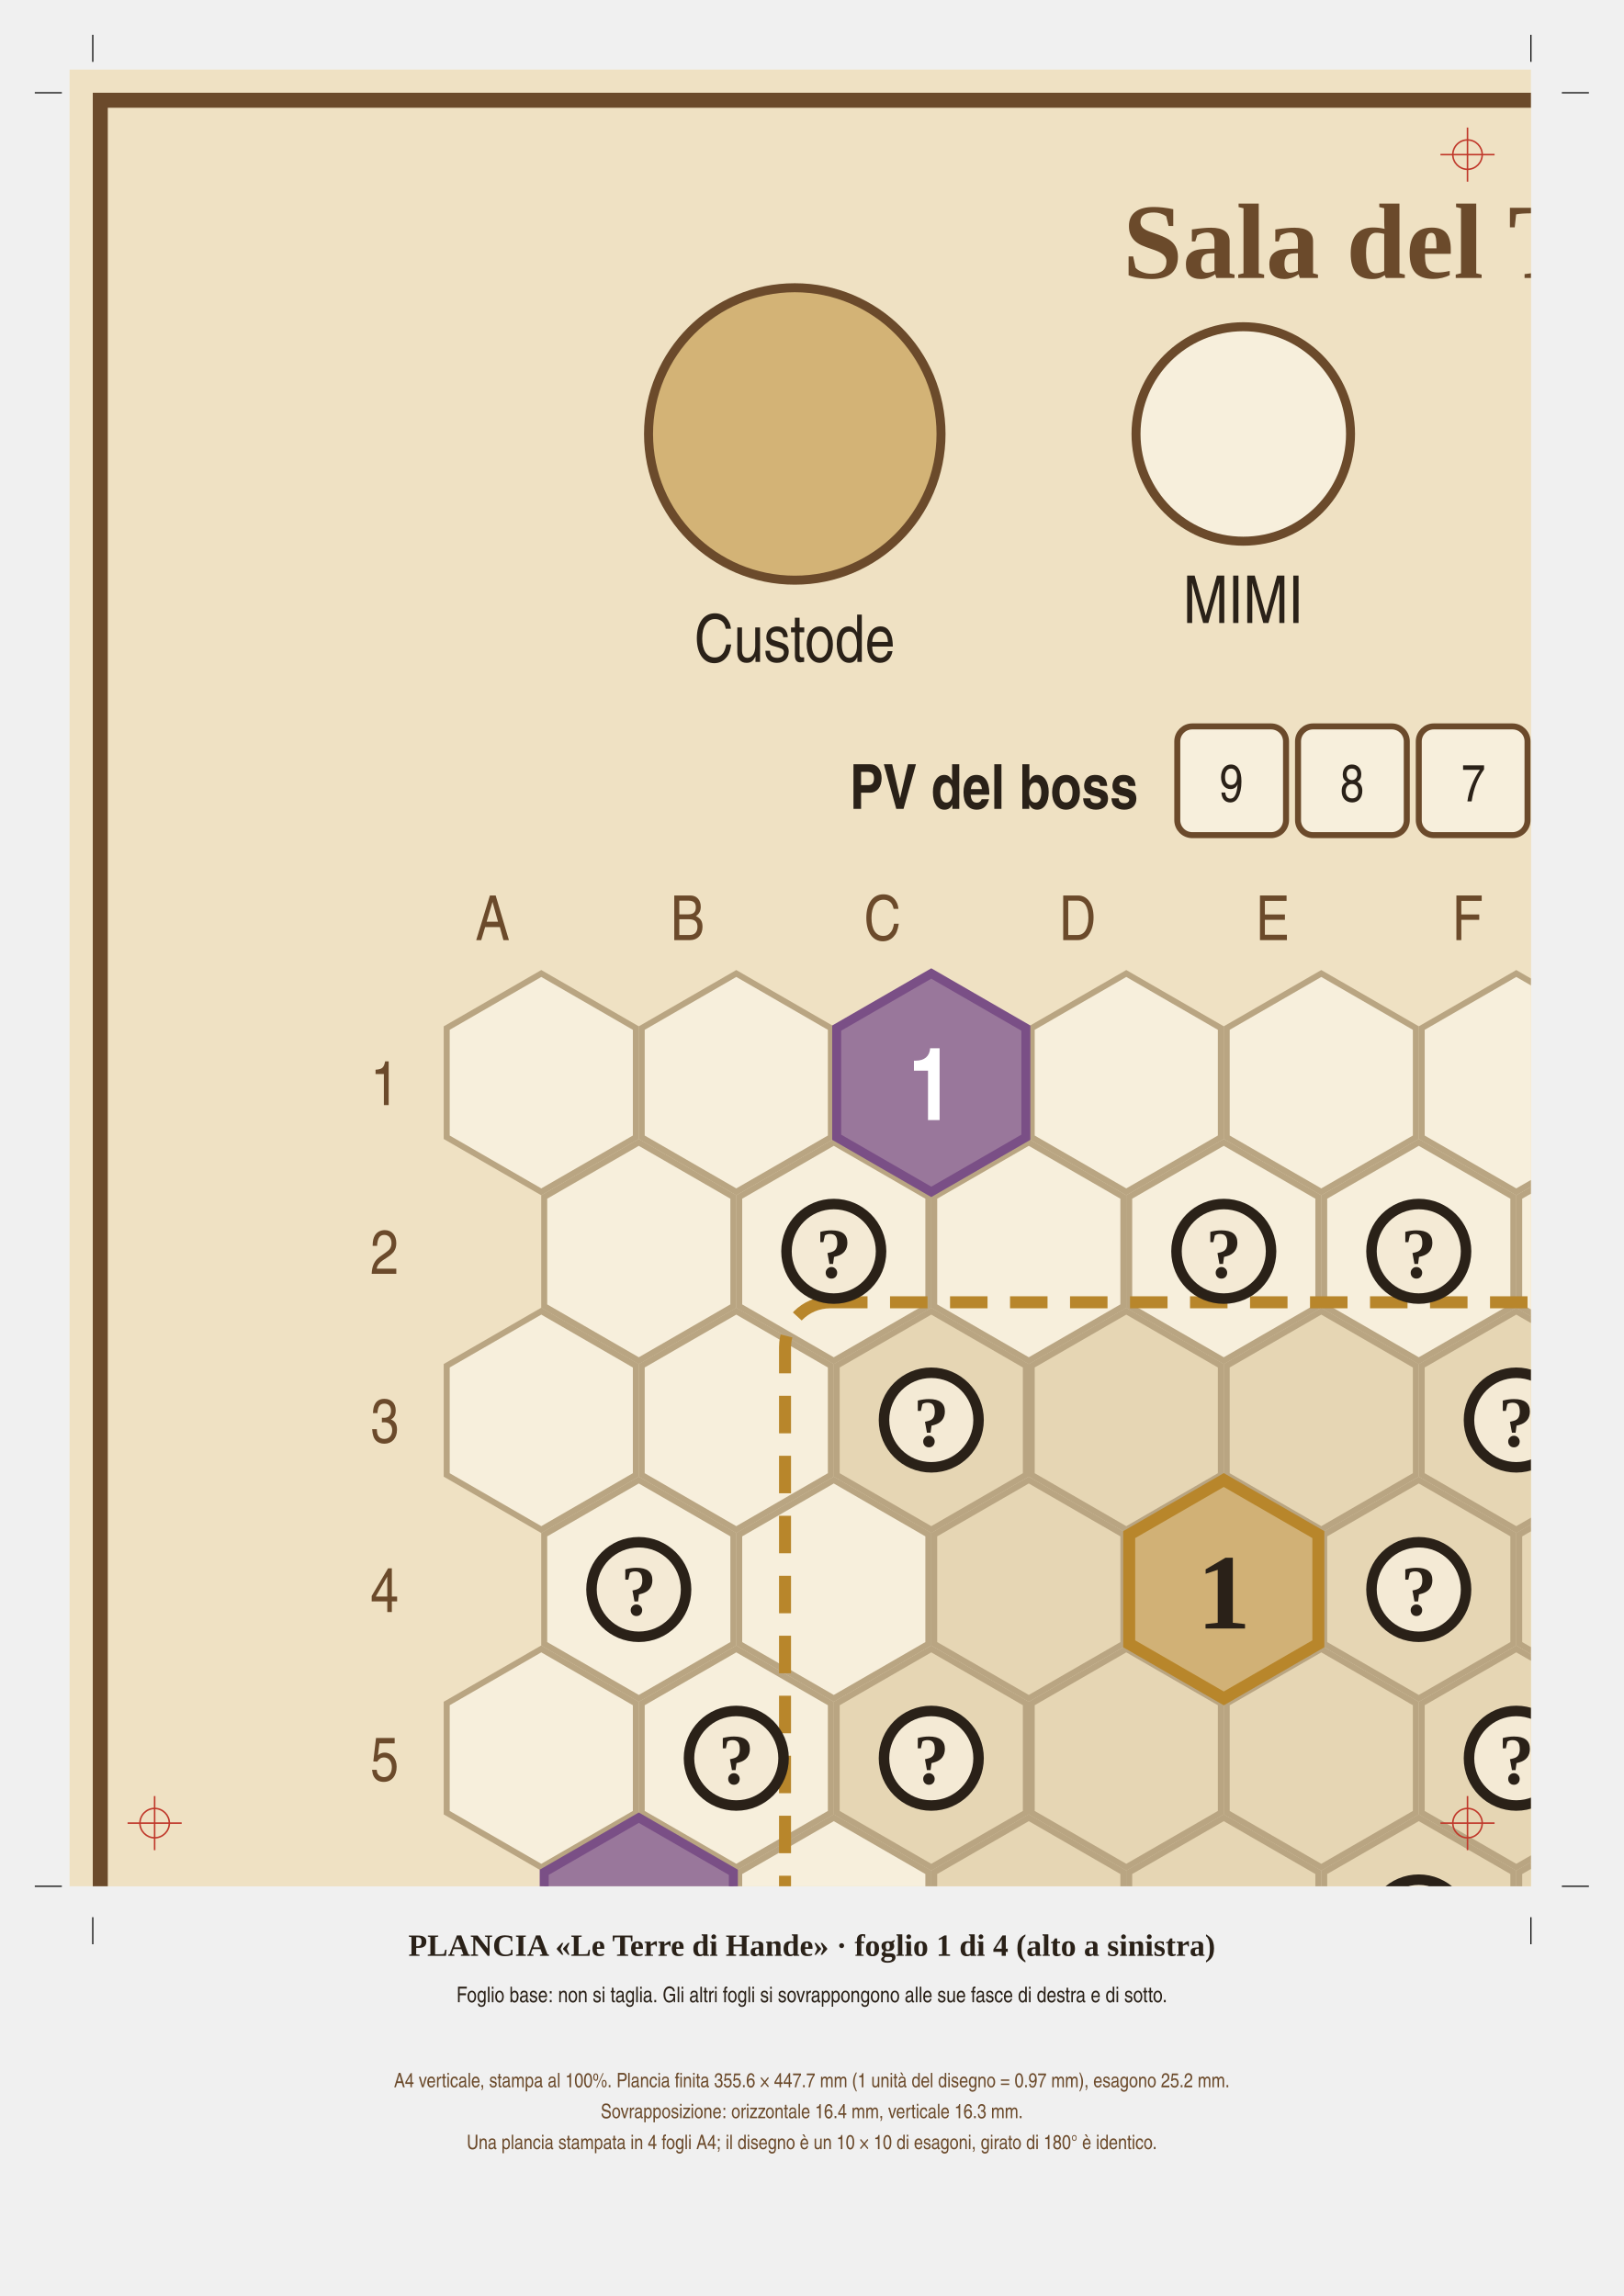
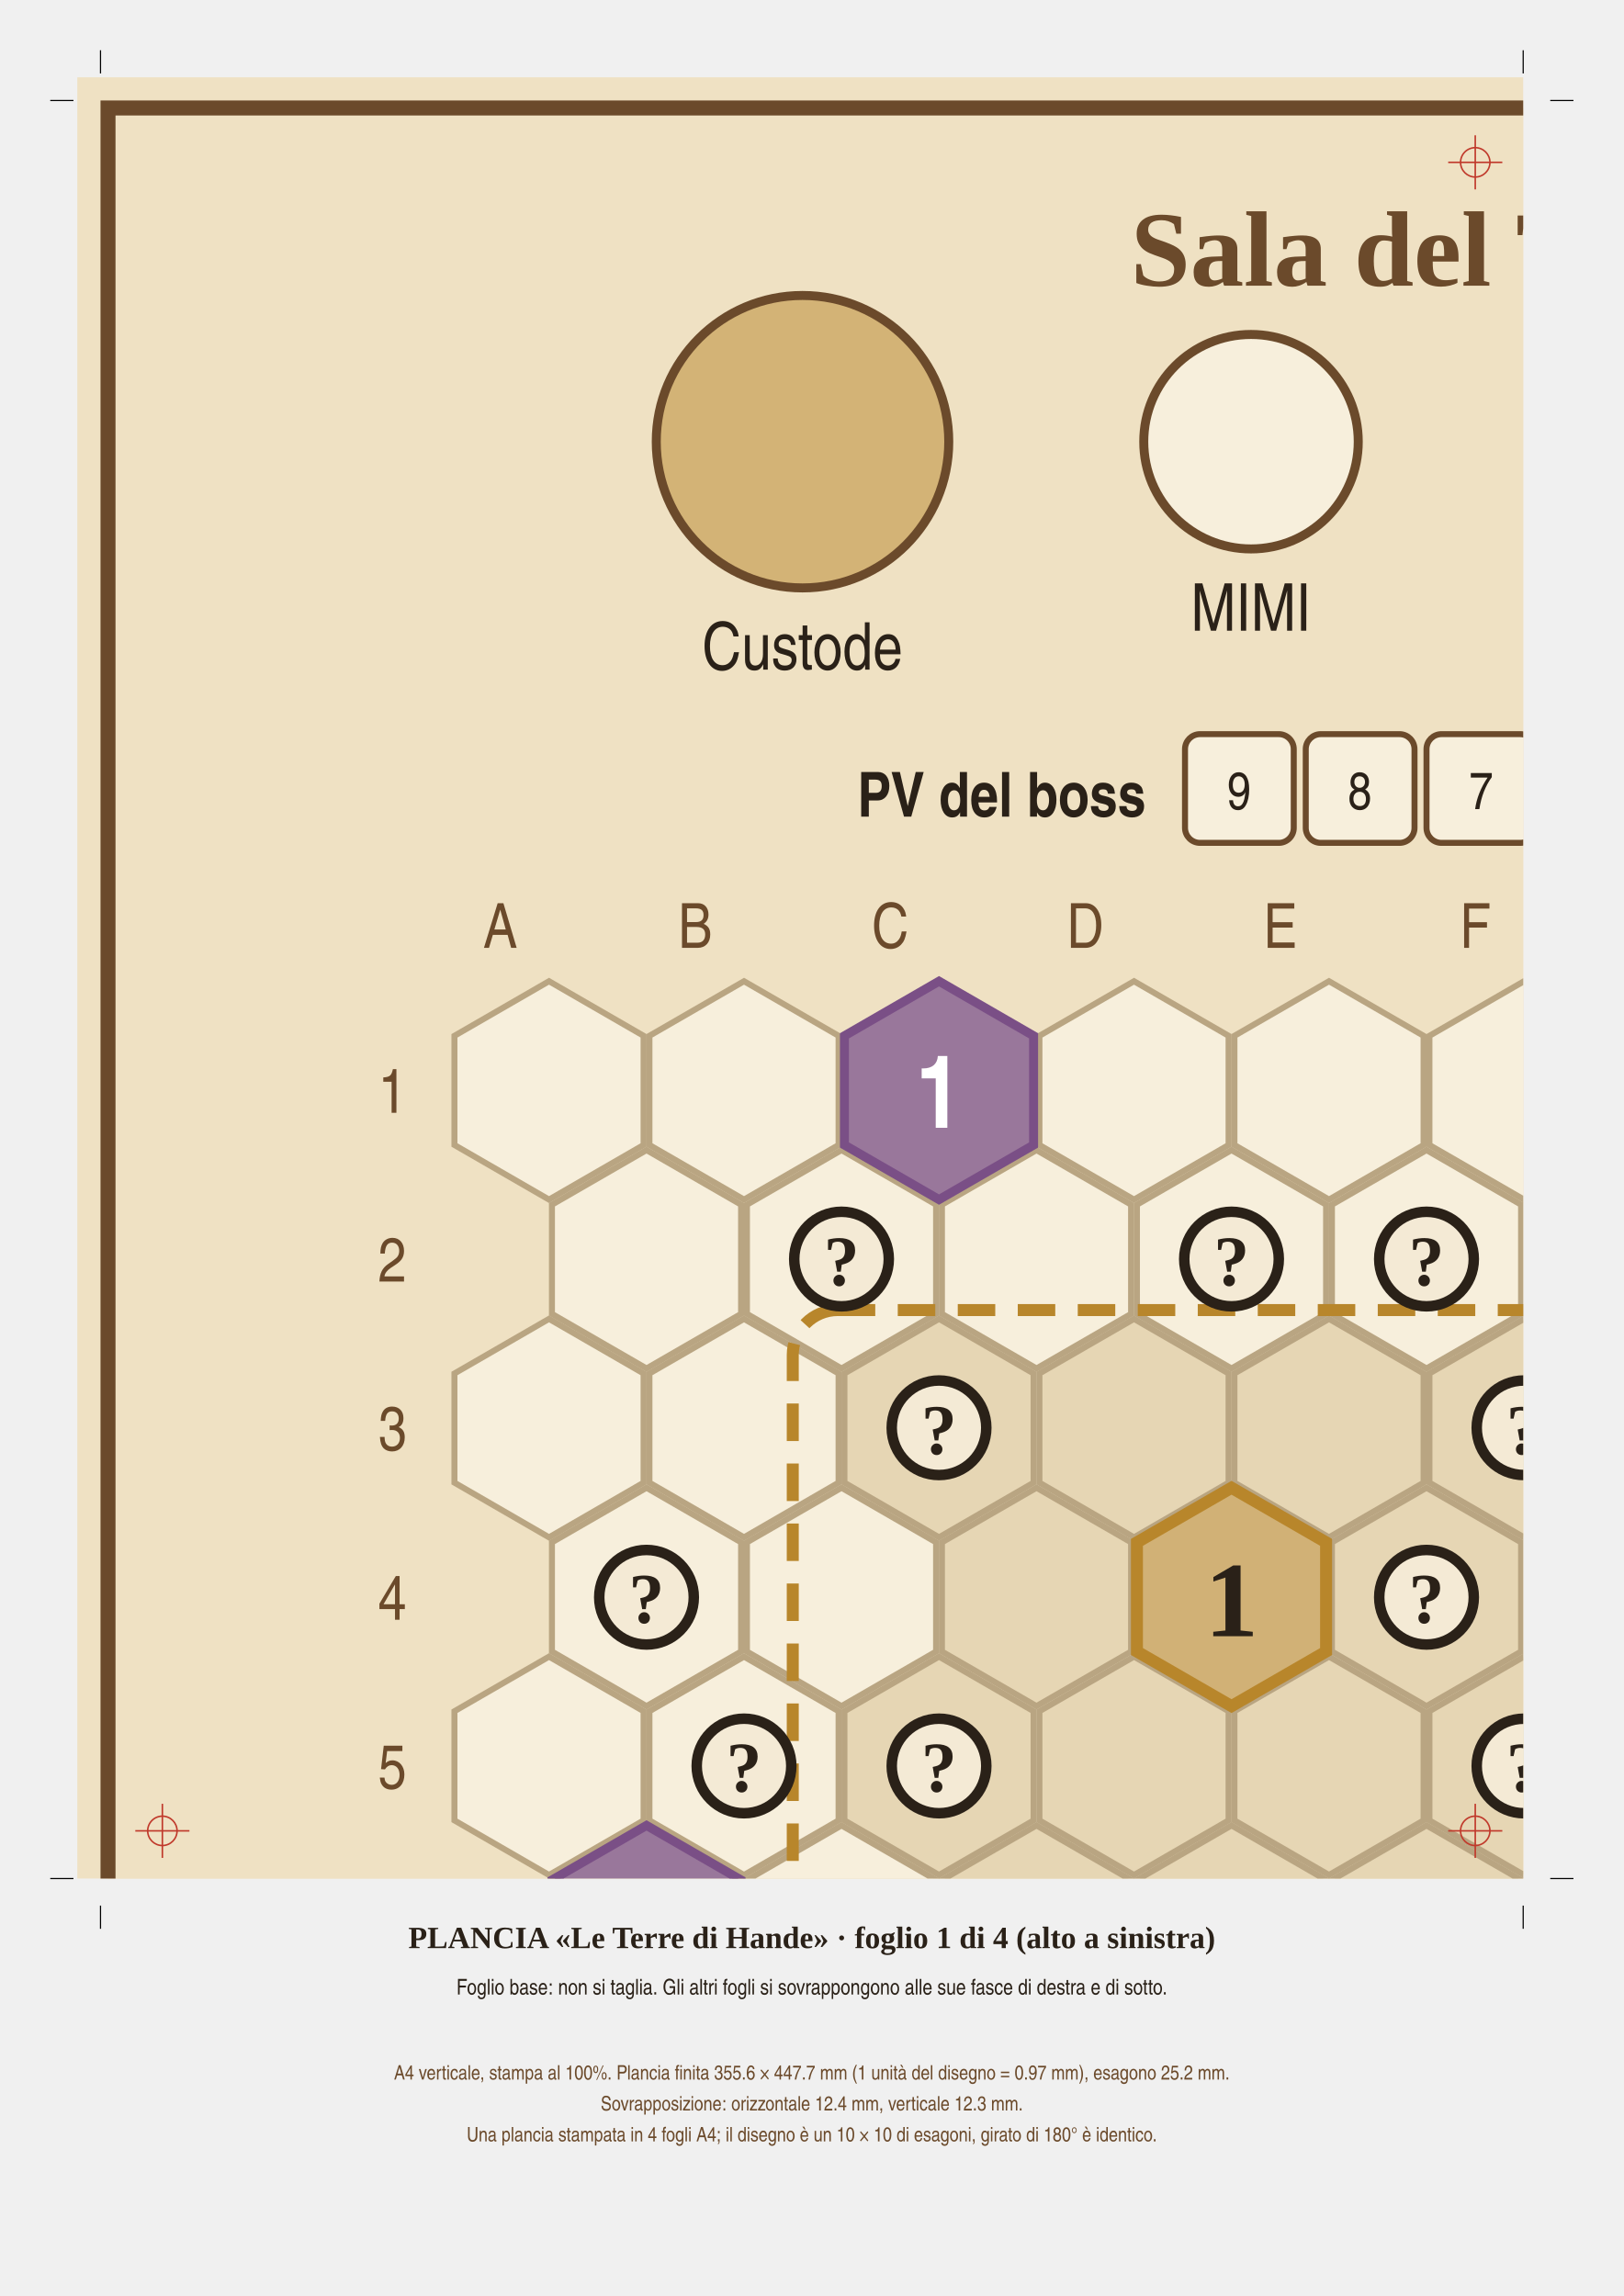
<svg xmlns="http://www.w3.org/2000/svg" width="210mm" height="297mm" viewBox="0 0 210 297" font-family="Liberation Sans Narrow">
  <defs>
    <clipPath id="clip00">
-       <rect x="9.0" y="9.0" width="189.0" height="235.0" />
+       <rect x="10.0" y="10.0" width="187.0" height="233.0" />
    </clipPath>
  </defs>
-   <rect id="abbondanza" x="9.0" y="9.0" width="189.0" height="235.0" fill="#efe1c3" />
+   <rect id="abbondanza" x="10.0" y="10.0" width="187.0" height="233.0" fill="#efe1c3" />
  <g id="plancia-1di4" clip-path="url(#clip00)">
-     <g transform="translate(12.000,12.000) scale(0.97)" font-family="Liberation Sans Narrow">
+     <g transform="translate(13.000,13.000) scale(0.97)" font-family="Liberation Sans Narrow">
      <rect x="1" y="1" width="364.6" height="459.5" rx="0" fill="#efe1c3" stroke="#6b4a2b" stroke-width="2" />
      <polygon points="59.80,117.45 72.41,124.73 72.41,139.29 59.80,146.57 47.19,139.29 47.19,124.73" fill="#f7efdc" stroke="#b9a582" stroke-width="0.8" />
      <polygon points="85.80,117.45 98.41,124.73 98.41,139.29 85.80,146.57 73.19,139.29 73.19,124.73" fill="#f7efdc" stroke="#b9a582" stroke-width="0.8" />
      <polygon points="111.80,117.45 124.41,124.73 124.41,139.29 111.80,146.57 99.19,139.29 99.19,124.73" fill="#f7efdc" stroke="#b9a582" stroke-width="0.8" />
      <polygon points="137.80,117.45 150.41,124.73 150.41,139.29 137.80,146.57 125.19,139.29 125.19,124.73" fill="#f7efdc" stroke="#b9a582" stroke-width="0.8" />
      <polygon points="163.80,117.45 176.41,124.73 176.41,139.29 163.80,146.57 151.19,139.29 151.19,124.73" fill="#f7efdc" stroke="#b9a582" stroke-width="0.8" />
      <polygon points="189.80,117.45 202.41,124.73 202.41,139.29 189.80,146.57 177.19,139.29 177.19,124.73" fill="#f7efdc" stroke="#b9a582" stroke-width="0.8" />
      <polygon points="215.80,117.45 228.41,124.73 228.41,139.29 215.80,146.57 203.19,139.29 203.19,124.73" fill="#f7efdc" stroke="#b9a582" stroke-width="0.8" />
      <polygon points="241.80,117.45 254.41,124.73 254.41,139.29 241.80,146.57 229.19,139.29 229.19,124.73" fill="#f7efdc" stroke="#b9a582" stroke-width="0.8" />
      <polygon points="267.80,117.45 280.41,124.73 280.41,139.29 267.80,146.57 255.19,139.29 255.19,124.73" fill="#f7efdc" stroke="#b9a582" stroke-width="0.8" />
      <polygon points="293.80,117.45 306.41,124.73 306.41,139.29 293.80,146.57 281.19,139.29 281.19,124.73" fill="#f7efdc" stroke="#b9a582" stroke-width="0.8" />
      <polygon points="72.80,139.97 85.41,147.25 85.41,161.81 72.80,169.09 60.19,161.81 60.19,147.25" fill="#f7efdc" stroke="#b9a582" stroke-width="0.8" />
      <polygon points="98.80,139.97 111.41,147.25 111.41,161.81 98.80,169.09 86.19,161.81 86.19,147.25" fill="#f7efdc" stroke="#b9a582" stroke-width="0.8" />
      <polygon points="124.80,139.97 137.41,147.25 137.41,161.81 124.80,169.09 112.19,161.81 112.19,147.25" fill="#f7efdc" stroke="#b9a582" stroke-width="0.8" />
      <polygon points="150.80,139.97 163.41,147.25 163.41,161.81 150.80,169.09 138.19,161.81 138.19,147.25" fill="#f7efdc" stroke="#b9a582" stroke-width="0.8" />
      <polygon points="176.80,139.97 189.41,147.25 189.41,161.81 176.80,169.09 164.19,161.81 164.19,147.25" fill="#f7efdc" stroke="#b9a582" stroke-width="0.8" />
      <polygon points="202.80,139.97 215.41,147.25 215.41,161.81 202.80,169.09 190.19,161.81 190.19,147.25" fill="#f7efdc" stroke="#b9a582" stroke-width="0.8" />
      <polygon points="228.80,139.97 241.41,147.25 241.41,161.81 228.80,169.09 216.19,161.81 216.19,147.25" fill="#f7efdc" stroke="#b9a582" stroke-width="0.8" />
      <polygon points="254.80,139.97 267.41,147.25 267.41,161.81 254.80,169.09 242.19,161.81 242.19,147.25" fill="#f7efdc" stroke="#b9a582" stroke-width="0.8" />
      <polygon points="280.80,139.97 293.41,147.25 293.41,161.81 280.80,169.09 268.19,161.81 268.19,147.25" fill="#f7efdc" stroke="#b9a582" stroke-width="0.8" />
      <polygon points="306.80,139.97 319.41,147.25 319.41,161.81 306.80,169.09 294.19,161.81 294.19,147.25" fill="#f7efdc" stroke="#b9a582" stroke-width="0.8" />
      <polygon points="59.80,162.48 72.41,169.76 72.41,184.32 59.80,191.61 47.19,184.32 47.19,169.76" fill="#f7efdc" stroke="#b9a582" stroke-width="0.8" />
      <polygon points="85.80,162.48 98.41,169.76 98.41,184.32 85.80,191.61 73.19,184.32 73.19,169.76" fill="#f7efdc" stroke="#b9a582" stroke-width="0.8" />
      <polygon points="111.80,162.48 124.41,169.76 124.41,184.32 111.80,191.61 99.19,184.32 99.19,169.76" fill="#e6d6b4" stroke="#b9a582" stroke-width="0.8" />
      <polygon points="137.80,162.48 150.41,169.76 150.41,184.32 137.80,191.61 125.19,184.32 125.19,169.76" fill="#e6d6b4" stroke="#b9a582" stroke-width="0.8" />
      <polygon points="163.80,162.48 176.41,169.76 176.41,184.32 163.80,191.61 151.19,184.32 151.19,169.76" fill="#e6d6b4" stroke="#b9a582" stroke-width="0.8" />
      <polygon points="189.80,162.48 202.41,169.76 202.41,184.32 189.80,191.61 177.19,184.32 177.19,169.76" fill="#e6d6b4" stroke="#b9a582" stroke-width="0.8" />
      <polygon points="215.80,162.48 228.41,169.76 228.41,184.32 215.80,191.61 203.19,184.32 203.19,169.76" fill="#e6d6b4" stroke="#b9a582" stroke-width="0.8" />
      <polygon points="241.80,162.48 254.41,169.76 254.41,184.32 241.80,191.61 229.19,184.32 229.19,169.76" fill="#e6d6b4" stroke="#b9a582" stroke-width="0.8" />
      <polygon points="267.80,162.48 280.41,169.76 280.41,184.32 267.80,191.61 255.19,184.32 255.19,169.76" fill="#f7efdc" stroke="#b9a582" stroke-width="0.8" />
      <polygon points="293.80,162.48 306.41,169.76 306.41,184.32 293.80,191.61 281.19,184.32 281.19,169.76" fill="#f7efdc" stroke="#b9a582" stroke-width="0.8" />
      <polygon points="72.80,185.00 85.41,192.28 85.41,206.84 72.80,214.12 60.19,206.84 60.19,192.28" fill="#f7efdc" stroke="#b9a582" stroke-width="0.8" />
      <polygon points="98.80,185.00 111.41,192.28 111.41,206.84 98.80,214.12 86.19,206.84 86.19,192.28" fill="#f7efdc" stroke="#b9a582" stroke-width="0.8" />
      <polygon points="124.80,185.00 137.41,192.28 137.41,206.84 124.80,214.12 112.19,206.84 112.19,192.28" fill="#e6d6b4" stroke="#b9a582" stroke-width="0.8" />
      <polygon points="150.80,185.00 163.41,192.28 163.41,206.84 150.80,214.12 138.19,206.84 138.19,192.28" fill="#e6d6b4" stroke="#b9a582" stroke-width="0.8" />
      <polygon points="176.80,185.00 189.41,192.28 189.41,206.84 176.80,214.12 164.19,206.84 164.19,192.28" fill="#e6d6b4" stroke="#b9a582" stroke-width="0.8" />
      <polygon points="202.80,185.00 215.41,192.28 215.41,206.84 202.80,214.12 190.19,206.84 190.19,192.28" fill="#e6d6b4" stroke="#b9a582" stroke-width="0.8" />
      <polygon points="228.80,185.00 241.41,192.28 241.41,206.84 228.80,214.12 216.19,206.84 216.19,192.28" fill="#e6d6b4" stroke="#b9a582" stroke-width="0.8" />
      <polygon points="254.80,185.00 267.41,192.28 267.41,206.84 254.80,214.12 242.19,206.84 242.19,192.28" fill="#e6d6b4" stroke="#b9a582" stroke-width="0.8" />
      <polygon points="280.80,185.00 293.41,192.28 293.41,206.84 280.80,214.12 268.19,206.84 268.19,192.28" fill="#f7efdc" stroke="#b9a582" stroke-width="0.8" />
      <polygon points="306.80,185.00 319.41,192.28 319.41,206.84 306.80,214.12 294.19,206.84 294.19,192.28" fill="#f7efdc" stroke="#b9a582" stroke-width="0.8" />
      <polygon points="59.80,207.52 72.41,214.80 72.41,229.36 59.80,236.64 47.19,229.36 47.19,214.80" fill="#f7efdc" stroke="#b9a582" stroke-width="0.8" />
      <polygon points="85.80,207.52 98.41,214.80 98.41,229.36 85.80,236.64 73.19,229.36 73.19,214.80" fill="#f7efdc" stroke="#b9a582" stroke-width="0.8" />
      <polygon points="111.80,207.52 124.41,214.80 124.41,229.36 111.80,236.64 99.19,229.36 99.19,214.80" fill="#e6d6b4" stroke="#b9a582" stroke-width="0.8" />
      <polygon points="137.80,207.52 150.41,214.80 150.41,229.36 137.80,236.64 125.19,229.36 125.19,214.80" fill="#e6d6b4" stroke="#b9a582" stroke-width="0.8" />
      <polygon points="163.80,207.52 176.41,214.80 176.41,229.36 163.80,236.64 151.19,229.36 151.19,214.80" fill="#e6d6b4" stroke="#b9a582" stroke-width="0.8" />
      <polygon points="189.80,207.52 202.41,214.80 202.41,229.36 189.80,236.64 177.19,229.36 177.19,214.80" fill="#e6d6b4" stroke="#b9a582" stroke-width="0.8" />
      <polygon points="215.80,207.52 228.41,214.80 228.41,229.36 215.80,236.64 203.19,229.36 203.19,214.80" fill="#e6d6b4" stroke="#b9a582" stroke-width="0.8" />
      <polygon points="241.80,207.52 254.41,214.80 254.41,229.36 241.80,236.64 229.19,229.36 229.19,214.80" fill="#e6d6b4" stroke="#b9a582" stroke-width="0.8" />
      <polygon points="267.80,207.52 280.41,214.80 280.41,229.36 267.80,236.64 255.19,229.36 255.19,214.80" fill="#f7efdc" stroke="#b9a582" stroke-width="0.8" />
      <polygon points="293.80,207.52 306.41,214.80 306.41,229.36 293.80,236.64 281.19,229.36 281.19,214.80" fill="#f7efdc" stroke="#b9a582" stroke-width="0.8" />
      <polygon points="72.80,230.03 85.41,237.31 85.41,251.87 72.80,259.16 60.19,251.87 60.19,237.31" fill="#f7efdc" stroke="#b9a582" stroke-width="0.8" />
      <polygon points="98.80,230.03 111.41,237.31 111.41,251.87 98.80,259.16 86.19,251.87 86.19,237.31" fill="#f7efdc" stroke="#b9a582" stroke-width="0.8" />
      <polygon points="124.80,230.03 137.41,237.31 137.41,251.87 124.80,259.16 112.19,251.87 112.19,237.31" fill="#e6d6b4" stroke="#b9a582" stroke-width="0.8" />
      <polygon points="150.80,230.03 163.41,237.31 163.41,251.87 150.80,259.16 138.19,251.87 138.19,237.31" fill="#e6d6b4" stroke="#b9a582" stroke-width="0.8" />
      <polygon points="176.80,230.03 189.41,237.31 189.41,251.87 176.80,259.16 164.19,251.87 164.19,237.31" fill="#e6d6b4" stroke="#b9a582" stroke-width="0.8" />
      <polygon points="202.80,230.03 215.41,237.31 215.41,251.87 202.80,259.16 190.19,251.87 190.19,237.31" fill="#e6d6b4" stroke="#b9a582" stroke-width="0.8" />
      <polygon points="228.80,230.03 241.41,237.31 241.41,251.87 228.80,259.16 216.19,251.87 216.19,237.31" fill="#e6d6b4" stroke="#b9a582" stroke-width="0.8" />
      <polygon points="254.80,230.03 267.41,237.31 267.41,251.87 254.80,259.16 242.19,251.87 242.19,237.31" fill="#e6d6b4" stroke="#b9a582" stroke-width="0.8" />
      <polygon points="280.80,230.03 293.41,237.31 293.41,251.87 280.80,259.16 268.19,251.87 268.19,237.31" fill="#f7efdc" stroke="#b9a582" stroke-width="0.8" />
      <polygon points="306.80,230.03 319.41,237.31 319.41,251.87 306.80,259.16 294.19,251.87 294.19,237.31" fill="#f7efdc" stroke="#b9a582" stroke-width="0.8" />
      <polygon points="59.80,252.55 72.41,259.83 72.41,274.39 59.80,281.67 47.19,274.39 47.19,259.83" fill="#f7efdc" stroke="#b9a582" stroke-width="0.8" />
      <polygon points="85.80,252.55 98.41,259.83 98.41,274.39 85.80,281.67 73.19,274.39 73.19,259.83" fill="#f7efdc" stroke="#b9a582" stroke-width="0.8" />
      <polygon points="111.80,252.55 124.41,259.83 124.41,274.39 111.80,281.67 99.19,274.39 99.19,259.83" fill="#e6d6b4" stroke="#b9a582" stroke-width="0.8" />
      <polygon points="137.80,252.55 150.41,259.83 150.41,274.39 137.80,281.67 125.19,274.39 125.19,259.83" fill="#e6d6b4" stroke="#b9a582" stroke-width="0.8" />
      <polygon points="163.80,252.55 176.41,259.83 176.41,274.39 163.80,281.67 151.19,274.39 151.19,259.83" fill="#e6d6b4" stroke="#b9a582" stroke-width="0.8" />
      <polygon points="189.80,252.55 202.41,259.83 202.41,274.39 189.80,281.67 177.19,274.39 177.19,259.83" fill="#e6d6b4" stroke="#b9a582" stroke-width="0.8" />
      <polygon points="215.80,252.55 228.41,259.83 228.41,274.39 215.80,281.67 203.19,274.39 203.19,259.83" fill="#e6d6b4" stroke="#b9a582" stroke-width="0.8" />
      <polygon points="241.80,252.55 254.41,259.83 254.41,274.39 241.80,281.67 229.19,274.39 229.19,259.83" fill="#e6d6b4" stroke="#b9a582" stroke-width="0.8" />
      <polygon points="267.80,252.55 280.41,259.83 280.41,274.39 267.80,281.67 255.19,274.39 255.19,259.83" fill="#f7efdc" stroke="#b9a582" stroke-width="0.8" />
      <polygon points="293.80,252.55 306.41,259.83 306.41,274.39 293.80,281.67 281.19,274.39 281.19,259.83" fill="#f7efdc" stroke="#b9a582" stroke-width="0.8" />
      <polygon points="72.80,275.07 85.41,282.35 85.41,296.91 72.80,304.19 60.19,296.91 60.19,282.35" fill="#f7efdc" stroke="#b9a582" stroke-width="0.8" />
      <polygon points="98.80,275.07 111.41,282.35 111.41,296.91 98.80,304.19 86.19,296.91 86.19,282.35" fill="#f7efdc" stroke="#b9a582" stroke-width="0.8" />
      <polygon points="124.80,275.07 137.41,282.35 137.41,296.91 124.80,304.19 112.19,296.91 112.19,282.35" fill="#e6d6b4" stroke="#b9a582" stroke-width="0.8" />
      <polygon points="150.80,275.07 163.41,282.35 163.41,296.91 150.80,304.19 138.19,296.91 138.19,282.35" fill="#e6d6b4" stroke="#b9a582" stroke-width="0.8" />
      <polygon points="176.80,275.07 189.41,282.35 189.41,296.91 176.80,304.19 164.19,296.91 164.19,282.35" fill="#e6d6b4" stroke="#b9a582" stroke-width="0.8" />
      <polygon points="202.80,275.07 215.41,282.35 215.41,296.91 202.80,304.19 190.19,296.91 190.19,282.35" fill="#e6d6b4" stroke="#b9a582" stroke-width="0.8" />
      <polygon points="228.80,275.07 241.41,282.35 241.41,296.91 228.80,304.19 216.19,296.91 216.19,282.35" fill="#e6d6b4" stroke="#b9a582" stroke-width="0.8" />
      <polygon points="254.80,275.07 267.41,282.35 267.41,296.91 254.80,304.19 242.19,296.91 242.19,282.35" fill="#e6d6b4" stroke="#b9a582" stroke-width="0.8" />
      <polygon points="280.80,275.07 293.41,282.35 293.41,296.91 280.80,304.19 268.19,296.91 268.19,282.35" fill="#f7efdc" stroke="#b9a582" stroke-width="0.8" />
      <polygon points="306.80,275.07 319.41,282.35 319.41,296.91 306.80,304.19 294.19,296.91 294.19,282.35" fill="#f7efdc" stroke="#b9a582" stroke-width="0.8" />
      <polygon points="59.80,297.58 72.41,304.86 72.41,319.42 59.80,326.71 47.19,319.42 47.19,304.86" fill="#f7efdc" stroke="#b9a582" stroke-width="0.8" />
      <polygon points="85.80,297.58 98.41,304.86 98.41,319.42 85.80,326.71 73.19,319.42 73.19,304.86" fill="#f7efdc" stroke="#b9a582" stroke-width="0.8" />
      <polygon points="111.80,297.58 124.41,304.86 124.41,319.42 111.80,326.71 99.19,319.42 99.19,304.86" fill="#f7efdc" stroke="#b9a582" stroke-width="0.8" />
      <polygon points="137.80,297.58 150.41,304.86 150.41,319.42 137.80,326.71 125.19,319.42 125.19,304.86" fill="#f7efdc" stroke="#b9a582" stroke-width="0.8" />
      <polygon points="163.80,297.58 176.41,304.86 176.41,319.42 163.80,326.71 151.19,319.42 151.19,304.86" fill="#f7efdc" stroke="#b9a582" stroke-width="0.8" />
      <polygon points="189.80,297.58 202.41,304.86 202.41,319.42 189.80,326.71 177.19,319.42 177.19,304.86" fill="#f7efdc" stroke="#b9a582" stroke-width="0.8" />
      <polygon points="215.80,297.58 228.41,304.86 228.41,319.42 215.80,326.71 203.19,319.42 203.19,304.86" fill="#f7efdc" stroke="#b9a582" stroke-width="0.8" />
      <polygon points="241.80,297.58 254.41,304.86 254.41,319.42 241.80,326.71 229.19,319.42 229.19,304.86" fill="#f7efdc" stroke="#b9a582" stroke-width="0.8" />
      <polygon points="267.80,297.58 280.41,304.86 280.41,319.42 267.80,326.71 255.19,319.42 255.19,304.86" fill="#f7efdc" stroke="#b9a582" stroke-width="0.8" />
      <polygon points="293.80,297.58 306.41,304.86 306.41,319.42 293.80,326.71 281.19,319.42 281.19,304.86" fill="#f7efdc" stroke="#b9a582" stroke-width="0.8" />
      <polygon points="72.80,320.10 85.41,327.38 85.41,341.94 72.80,349.22 60.19,341.94 60.19,327.38" fill="#f7efdc" stroke="#b9a582" stroke-width="0.8" />
      <polygon points="98.80,320.10 111.41,327.38 111.41,341.94 98.80,349.22 86.19,341.94 86.19,327.38" fill="#f7efdc" stroke="#b9a582" stroke-width="0.8" />
      <polygon points="124.80,320.10 137.41,327.38 137.41,341.94 124.80,349.22 112.19,341.94 112.19,327.38" fill="#f7efdc" stroke="#b9a582" stroke-width="0.8" />
      <polygon points="150.80,320.10 163.41,327.38 163.41,341.94 150.80,349.22 138.19,341.94 138.19,327.38" fill="#f7efdc" stroke="#b9a582" stroke-width="0.8" />
      <polygon points="176.80,320.10 189.41,327.38 189.41,341.94 176.80,349.22 164.19,341.94 164.19,327.38" fill="#f7efdc" stroke="#b9a582" stroke-width="0.8" />
      <polygon points="202.80,320.10 215.41,327.38 215.41,341.94 202.80,349.22 190.19,341.94 190.19,327.38" fill="#f7efdc" stroke="#b9a582" stroke-width="0.8" />
      <polygon points="228.80,320.10 241.41,327.38 241.41,341.94 228.80,349.22 216.19,341.94 216.19,327.38" fill="#f7efdc" stroke="#b9a582" stroke-width="0.8" />
      <polygon points="254.80,320.10 267.41,327.38 267.41,341.94 254.80,349.22 242.19,341.94 242.19,327.38" fill="#f7efdc" stroke="#b9a582" stroke-width="0.8" />
      <polygon points="280.80,320.10 293.41,327.38 293.41,341.94 280.80,349.22 268.19,341.94 268.19,327.38" fill="#f7efdc" stroke="#b9a582" stroke-width="0.8" />
      <polygon points="306.80,320.10 319.41,327.38 319.41,341.94 306.80,349.22 294.19,341.94 294.19,327.38" fill="#f7efdc" stroke="#b9a582" stroke-width="0.8" />
      <rect x="92.3" y="161.3" width="175.5" height="144.1" rx="6" fill="none" stroke="#b8862b" stroke-width="1.6" stroke-dasharray="5 3" />
      <polygon points="111.80,117.45 124.41,124.73 124.41,139.29 111.80,146.57 99.19,139.29 99.19,124.73" fill="#7a4f86" fill-opacity="0.75" stroke="#7a4f86" stroke-width="1.2" />
      <text x="111.8" y="137.0" text-anchor="middle" font-family="Liberation Sans Narrow" font-weight="bold" font-size="13.5" fill="#fff">1</text>
      <polygon points="241.80,117.45 254.41,124.73 254.41,139.29 241.80,146.57 229.19,139.29 229.19,124.73" fill="#7a4f86" fill-opacity="0.75" stroke="#7a4f86" stroke-width="1.2" />
      <text x="241.8" y="137.0" text-anchor="middle" font-family="Liberation Sans Narrow" font-weight="bold" font-size="13.5" fill="#fff">2</text>
      <polygon points="293.80,207.52 306.41,214.80 306.41,229.36 293.80,236.64 281.19,229.36 281.19,214.80" fill="#7a4f86" fill-opacity="0.75" stroke="#7a4f86" stroke-width="1.2" />
      <text x="293.8" y="227.0" text-anchor="middle" font-family="Liberation Sans Narrow" font-weight="bold" font-size="13.5" fill="#fff">3</text>
      <polygon points="254.80,320.10 267.41,327.38 267.41,341.94 254.80,349.22 242.19,341.94 242.19,327.38" fill="#7a4f86" fill-opacity="0.75" stroke="#7a4f86" stroke-width="1.2" />
      <text x="254.8" y="339.6" text-anchor="middle" font-family="Liberation Sans Narrow" font-weight="bold" font-size="13.5" fill="#fff">4</text>
      <polygon points="124.80,320.10 137.41,327.38 137.41,341.94 124.80,349.22 112.19,341.94 112.19,327.38" fill="#7a4f86" fill-opacity="0.75" stroke="#7a4f86" stroke-width="1.2" />
      <text x="124.8" y="339.6" text-anchor="middle" font-family="Liberation Sans Narrow" font-weight="bold" font-size="13.5" fill="#fff">5</text>
      <polygon points="72.80,230.03 85.41,237.31 85.41,251.87 72.80,259.16 60.19,251.87 60.19,237.31" fill="#7a4f86" fill-opacity="0.75" stroke="#7a4f86" stroke-width="1.2" />
      <text x="72.8" y="249.5" text-anchor="middle" font-family="Liberation Sans Narrow" font-weight="bold" font-size="13.5" fill="#fff">6</text>
      <polygon points="150.80,185.00 163.41,192.28 163.41,206.84 150.80,214.12 138.19,206.84 138.19,192.28" fill="#b8862b" fill-opacity="0.45" stroke="#b8862b" stroke-width="1.6" />
      <polygon points="228.80,185.00 241.41,192.28 241.41,206.84 228.80,214.12 216.19,206.84 216.19,192.28" fill="#b8862b" fill-opacity="0.45" stroke="#b8862b" stroke-width="1.6" />
      <polygon points="137.80,252.55 150.41,259.83 150.41,274.39 137.80,281.67 125.19,274.39 125.19,259.83" fill="#b8862b" fill-opacity="0.45" stroke="#b8862b" stroke-width="1.6" />
      <polygon points="215.80,252.55 228.41,259.83 228.41,274.39 215.80,281.67 203.19,274.39 203.19,259.83" fill="#b8862b" fill-opacity="0.45" stroke="#b8862b" stroke-width="1.6" />
      <circle cx="215.8" cy="132.0" r="6.305" fill="#f4ead5" stroke="#2a2118" stroke-width="1.4" />
      <text x="215.8" y="135.5" text-anchor="middle" font-family="Liberation Serif" font-weight="bold" font-size="9.5" fill="#2a2118">?</text>
      <circle cx="150.8" cy="334.7" r="6.305" fill="#f4ead5" stroke="#2a2118" stroke-width="1.4" />
      <text x="150.8" y="338.1" text-anchor="middle" font-family="Liberation Serif" font-weight="bold" font-size="9.5" fill="#2a2118">?</text>
      <circle cx="267.8" cy="132.0" r="6.305" fill="#f4ead5" stroke="#2a2118" stroke-width="1.4" />
      <text x="267.8" y="135.5" text-anchor="middle" font-family="Liberation Serif" font-weight="bold" font-size="9.5" fill="#2a2118">?</text>
      <circle cx="98.8" cy="334.7" r="6.305" fill="#f4ead5" stroke="#2a2118" stroke-width="1.4" />
      <text x="98.8" y="338.1" text-anchor="middle" font-family="Liberation Serif" font-weight="bold" font-size="9.5" fill="#2a2118">?</text>
      <circle cx="98.8" cy="154.5" r="6.305" fill="#f4ead5" stroke="#2a2118" stroke-width="1.4" />
      <text x="98.8" y="158.0" text-anchor="middle" font-family="Liberation Serif" font-weight="bold" font-size="9.5" fill="#2a2118">?</text>
      <circle cx="267.8" cy="312.1" r="6.305" fill="#f4ead5" stroke="#2a2118" stroke-width="1.4" />
      <text x="267.8" y="315.6" text-anchor="middle" font-family="Liberation Serif" font-weight="bold" font-size="9.5" fill="#2a2118">?</text>
      <circle cx="150.8" cy="154.5" r="6.305" fill="#f4ead5" stroke="#2a2118" stroke-width="1.4" />
      <text x="150.8" y="158.0" text-anchor="middle" font-family="Liberation Serif" font-weight="bold" font-size="9.5" fill="#2a2118">?</text>
      <circle cx="215.8" cy="312.1" r="6.305" fill="#f4ead5" stroke="#2a2118" stroke-width="1.4" />
      <text x="215.8" y="315.6" text-anchor="middle" font-family="Liberation Serif" font-weight="bold" font-size="9.5" fill="#2a2118">?</text>
      <circle cx="228.8" cy="154.5" r="6.305" fill="#f4ead5" stroke="#2a2118" stroke-width="1.4" />
      <text x="228.8" y="158.0" text-anchor="middle" font-family="Liberation Serif" font-weight="bold" font-size="9.5" fill="#2a2118">?</text>
      <circle cx="137.8" cy="312.1" r="6.305" fill="#f4ead5" stroke="#2a2118" stroke-width="1.4" />
      <text x="137.8" y="315.6" text-anchor="middle" font-family="Liberation Serif" font-weight="bold" font-size="9.5" fill="#2a2118">?</text>
      <circle cx="111.8" cy="177.0" r="6.305" fill="#f4ead5" stroke="#2a2118" stroke-width="1.4" />
      <text x="111.8" y="180.5" text-anchor="middle" font-family="Liberation Serif" font-weight="bold" font-size="9.5" fill="#2a2118">?</text>
      <circle cx="254.8" cy="289.6" r="6.305" fill="#f4ead5" stroke="#2a2118" stroke-width="1.4" />
      <text x="254.8" y="293.1" text-anchor="middle" font-family="Liberation Serif" font-weight="bold" font-size="9.5" fill="#2a2118">?</text>
      <circle cx="189.8" cy="177.0" r="6.305" fill="#f4ead5" stroke="#2a2118" stroke-width="1.4" />
      <text x="189.8" y="180.5" text-anchor="middle" font-family="Liberation Serif" font-weight="bold" font-size="9.5" fill="#2a2118">?</text>
      <circle cx="176.8" cy="289.6" r="6.305" fill="#f4ead5" stroke="#2a2118" stroke-width="1.4" />
      <text x="176.8" y="293.1" text-anchor="middle" font-family="Liberation Serif" font-weight="bold" font-size="9.5" fill="#2a2118">?</text>
      <circle cx="267.8" cy="177.0" r="6.305" fill="#f4ead5" stroke="#2a2118" stroke-width="1.4" />
      <text x="267.8" y="180.5" text-anchor="middle" font-family="Liberation Serif" font-weight="bold" font-size="9.5" fill="#2a2118">?</text>
      <circle cx="98.8" cy="289.6" r="6.305" fill="#f4ead5" stroke="#2a2118" stroke-width="1.4" />
      <text x="98.8" y="293.1" text-anchor="middle" font-family="Liberation Serif" font-weight="bold" font-size="9.5" fill="#2a2118">?</text>
      <circle cx="306.8" cy="154.5" r="6.305" fill="#f4ead5" stroke="#2a2118" stroke-width="1.4" />
      <text x="306.8" y="158.0" text-anchor="middle" font-family="Liberation Serif" font-weight="bold" font-size="9.5" fill="#2a2118">?</text>
      <circle cx="59.8" cy="312.1" r="6.305" fill="#f4ead5" stroke="#2a2118" stroke-width="1.4" />
      <text x="59.8" y="315.6" text-anchor="middle" font-family="Liberation Serif" font-weight="bold" font-size="9.5" fill="#2a2118">?</text>
      <circle cx="176.8" cy="199.6" r="6.305" fill="#f4ead5" stroke="#2a2118" stroke-width="1.4" />
      <text x="176.8" y="203.0" text-anchor="middle" font-family="Liberation Serif" font-weight="bold" font-size="9.5" fill="#2a2118">?</text>
      <circle cx="189.8" cy="267.1" r="6.305" fill="#f4ead5" stroke="#2a2118" stroke-width="1.4" />
      <text x="189.8" y="270.6" text-anchor="middle" font-family="Liberation Serif" font-weight="bold" font-size="9.5" fill="#2a2118">?</text>
      <circle cx="254.8" cy="199.6" r="6.305" fill="#f4ead5" stroke="#2a2118" stroke-width="1.4" />
      <text x="254.8" y="203.0" text-anchor="middle" font-family="Liberation Serif" font-weight="bold" font-size="9.5" fill="#2a2118">?</text>
      <circle cx="111.8" cy="267.1" r="6.305" fill="#f4ead5" stroke="#2a2118" stroke-width="1.4" />
      <text x="111.8" y="270.6" text-anchor="middle" font-family="Liberation Serif" font-weight="bold" font-size="9.5" fill="#2a2118">?</text>
      <circle cx="280.8" cy="199.6" r="6.305" fill="#f4ead5" stroke="#2a2118" stroke-width="1.4" />
      <text x="280.8" y="203.0" text-anchor="middle" font-family="Liberation Serif" font-weight="bold" font-size="9.5" fill="#2a2118">?</text>
      <circle cx="85.8" cy="267.1" r="6.305" fill="#f4ead5" stroke="#2a2118" stroke-width="1.4" />
      <text x="85.8" y="270.6" text-anchor="middle" font-family="Liberation Serif" font-weight="bold" font-size="9.5" fill="#2a2118">?</text>
      <circle cx="72.8" cy="199.6" r="6.305" fill="#f4ead5" stroke="#2a2118" stroke-width="1.4" />
      <text x="72.8" y="203.0" text-anchor="middle" font-family="Liberation Serif" font-weight="bold" font-size="9.5" fill="#2a2118">?</text>
      <circle cx="293.8" cy="267.1" r="6.305" fill="#f4ead5" stroke="#2a2118" stroke-width="1.4" />
      <text x="293.8" y="270.6" text-anchor="middle" font-family="Liberation Serif" font-weight="bold" font-size="9.5" fill="#2a2118">?</text>
      <circle cx="111.8" cy="222.1" r="6.305" fill="#f4ead5" stroke="#2a2118" stroke-width="1.4" />
      <text x="111.8" y="225.5" text-anchor="middle" font-family="Liberation Serif" font-weight="bold" font-size="9.5" fill="#2a2118">?</text>
      <circle cx="254.8" cy="244.6" r="6.305" fill="#f4ead5" stroke="#2a2118" stroke-width="1.4" />
      <text x="254.8" y="248.1" text-anchor="middle" font-family="Liberation Serif" font-weight="bold" font-size="9.5" fill="#2a2118">?</text>
      <circle cx="189.8" cy="222.1" r="6.305" fill="#f4ead5" stroke="#2a2118" stroke-width="1.4" />
      <text x="189.8" y="225.5" text-anchor="middle" font-family="Liberation Serif" font-weight="bold" font-size="9.5" fill="#2a2118">?</text>
      <circle cx="176.8" cy="244.6" r="6.305" fill="#f4ead5" stroke="#2a2118" stroke-width="1.4" />
      <text x="176.8" y="248.1" text-anchor="middle" font-family="Liberation Serif" font-weight="bold" font-size="9.5" fill="#2a2118">?</text>
      <circle cx="85.8" cy="222.1" r="6.305" fill="#f4ead5" stroke="#2a2118" stroke-width="1.4" />
      <text x="85.8" y="225.5" text-anchor="middle" font-family="Liberation Serif" font-weight="bold" font-size="9.5" fill="#2a2118">?</text>
      <circle cx="280.8" cy="244.6" r="6.305" fill="#f4ead5" stroke="#2a2118" stroke-width="1.4" />
      <text x="280.8" y="248.1" text-anchor="middle" font-family="Liberation Serif" font-weight="bold" font-size="9.5" fill="#2a2118">?</text>
      <circle cx="176.8" cy="154.5" r="6.305" fill="#f4ead5" stroke="#2a2118" stroke-width="1.4" />
      <text x="176.8" y="158.0" text-anchor="middle" font-family="Liberation Serif" font-weight="bold" font-size="9.5" fill="#2a2118">?</text>
      <circle cx="189.8" cy="312.1" r="6.305" fill="#f4ead5" stroke="#2a2118" stroke-width="1.4" />
      <text x="189.8" y="315.6" text-anchor="middle" font-family="Liberation Serif" font-weight="bold" font-size="9.5" fill="#2a2118">?</text>
      <circle cx="280.8" cy="154.5" r="6.305" fill="#f4ead5" stroke="#2a2118" stroke-width="1.4" />
      <text x="280.8" y="158.0" text-anchor="middle" font-family="Liberation Serif" font-weight="bold" font-size="9.5" fill="#2a2118">?</text>
      <circle cx="85.8" cy="312.1" r="6.305" fill="#f4ead5" stroke="#2a2118" stroke-width="1.4" />
      <text x="85.8" y="315.6" text-anchor="middle" font-family="Liberation Serif" font-weight="bold" font-size="9.5" fill="#2a2118">?</text>
      <text x="150.8" y="204.8" text-anchor="middle" font-family="Liberation Serif" font-weight="bold" font-size="14.3" fill="#2a2118">1</text>
      <text x="228.8" y="204.8" text-anchor="middle" font-family="Liberation Serif" font-weight="bold" font-size="14.3" fill="#2a2118">2</text>
      <text x="137.8" y="272.4" text-anchor="middle" font-family="Liberation Serif" font-weight="bold" font-size="14.3" fill="#2a2118">3</text>
      <text x="215.8" y="272.4" text-anchor="middle" font-family="Liberation Serif" font-weight="bold" font-size="14.3" fill="#2a2118">4</text>
      <text x="53.3" y="113.0" text-anchor="middle" font-size="8.3" fill="#6b4a2b">A</text>
      <text x="79.3" y="113.0" text-anchor="middle" font-size="8.3" fill="#6b4a2b">B</text>
      <text x="105.3" y="113.0" text-anchor="middle" font-size="8.3" fill="#6b4a2b">C</text>
      <text x="131.3" y="113.0" text-anchor="middle" font-size="8.3" fill="#6b4a2b">D</text>
      <text x="157.3" y="113.0" text-anchor="middle" font-size="8.3" fill="#6b4a2b">E</text>
      <text x="183.3" y="113.0" text-anchor="middle" font-size="8.3" fill="#6b4a2b">F</text>
      <text x="209.3" y="113.0" text-anchor="middle" font-size="8.3" fill="#6b4a2b">G</text>
      <text x="235.3" y="113.0" text-anchor="middle" font-size="8.3" fill="#6b4a2b">H</text>
      <text x="261.3" y="113.0" text-anchor="middle" font-size="8.3" fill="#6b4a2b">I</text>
      <text x="287.3" y="113.0" text-anchor="middle" font-size="8.3" fill="#6b4a2b">J</text>
      <text x="40.8" y="135.0" text-anchor="end" font-size="8.3" fill="#6b4a2b">1</text>
      <text x="40.8" y="157.5" text-anchor="end" font-size="8.3" fill="#6b4a2b">2</text>
      <text x="40.8" y="180.0" text-anchor="end" font-size="8.3" fill="#6b4a2b">3</text>
      <text x="40.8" y="202.6" text-anchor="end" font-size="8.3" fill="#6b4a2b">4</text>
      <text x="40.8" y="225.1" text-anchor="end" font-size="8.3" fill="#6b4a2b">5</text>
      <text x="40.8" y="247.6" text-anchor="end" font-size="8.3" fill="#6b4a2b">6</text>
      <text x="40.8" y="270.1" text-anchor="end" font-size="8.3" fill="#6b4a2b">7</text>
      <text x="40.8" y="292.6" text-anchor="end" font-size="8.3" fill="#6b4a2b">8</text>
      <text x="40.8" y="315.1" text-anchor="end" font-size="8.3" fill="#6b4a2b">9</text>
      <text x="40.8" y="337.7" text-anchor="end" font-size="8.3" fill="#6b4a2b">10</text>
      <text x="183.3" y="24.7" text-anchor="middle" font-family="Liberation Serif" font-weight="bold" font-size="14.3" fill="#6b4a2b">Sala del Tesoro</text>
      <circle cx="93.6" cy="45.5" r="19.5" fill="#b8862b" fill-opacity="0.5" stroke="#6b4a2b" stroke-width="1.2" />
      <text x="93.6" y="75.9" text-anchor="middle" font-size="8.8" fill="#2a2118">Custode</text>
      <circle cx="153.4" cy="45.5" r="14.3" fill="#f7efdc" fill-opacity="1" stroke="#6b4a2b" stroke-width="1.2" />
      <text x="153.4" y="70.7" text-anchor="middle" font-size="8.8" fill="#2a2118">MIMI</text>
      <circle cx="213.2" cy="45.5" r="15.6" fill="#f7efdc" fill-opacity="1" stroke="#6b4a2b" stroke-width="1.2" />
      <text x="213.2" y="72.0" text-anchor="middle" font-size="8.8" fill="#2a2118">Boss</text>
      <circle cx="273.0" cy="45.5" r="15.6" fill="#f7efdc" fill-opacity="1" stroke="#6b4a2b" stroke-width="1.2" />
      <text x="273.0" y="72.0" text-anchor="middle" font-size="8.8" fill="#2a2118">Boss</text>
      <text x="139.4" y="95.5" text-anchor="end" font-size="8.3" font-weight="bold" fill="#2a2118">PV del boss</text>
      <rect x="144.6" y="84.5" width="14.5" height="14.5" rx="2" fill="#f7efdc" stroke="#6b4a2b" stroke-width="0.8" />
      <text x="151.8" y="94.5" text-anchor="middle" font-size="7.0" fill="#2a2118">9</text>
      <rect x="160.7" y="84.5" width="14.5" height="14.5" rx="2" fill="#f7efdc" stroke="#6b4a2b" stroke-width="0.8" />
      <text x="167.9" y="94.5" text-anchor="middle" font-size="7.0" fill="#2a2118">8</text>
      <rect x="176.8" y="84.5" width="14.5" height="14.5" rx="2" fill="#f7efdc" stroke="#6b4a2b" stroke-width="0.8" />
      <text x="184.1" y="94.5" text-anchor="middle" font-size="7.0" fill="#2a2118">7</text>
      <rect x="192.9" y="84.5" width="14.5" height="14.5" rx="2" fill="#f7efdc" stroke="#6b4a2b" stroke-width="0.8" />
      <text x="200.2" y="94.5" text-anchor="middle" font-size="7.0" fill="#2a2118">6</text>
      <rect x="209.0" y="84.5" width="14.5" height="14.5" rx="2" fill="#f7efdc" stroke="#6b4a2b" stroke-width="0.8" />
      <text x="216.3" y="94.5" text-anchor="middle" font-size="7.0" fill="#2a2118">5</text>
      <rect x="225.2" y="84.5" width="14.5" height="14.5" rx="2" fill="#e9c9a8" stroke="#6b4a2b" stroke-width="0.8" />
      <text x="232.4" y="94.5" text-anchor="middle" font-size="7.0" fill="#2a2118">4</text>
      <rect x="241.3" y="84.5" width="14.5" height="14.5" rx="2" fill="#e9c9a8" stroke="#6b4a2b" stroke-width="0.8" />
      <text x="248.5" y="94.5" text-anchor="middle" font-size="7.0" fill="#2a2118">3</text>
      <rect x="257.4" y="84.5" width="14.5" height="14.5" rx="2" fill="#e9c9a8" stroke="#6b4a2b" stroke-width="0.8" />
      <text x="264.7" y="94.5" text-anchor="middle" font-size="7.0" fill="#2a2118">2</text>
      <rect x="273.5" y="84.5" width="14.5" height="14.5" rx="2" fill="#e9c9a8" stroke="#6b4a2b" stroke-width="0.8" />
      <text x="280.8" y="94.5" text-anchor="middle" font-size="7.0" fill="#2a2118">1</text>
      <text x="183.3" y="373.1" text-anchor="middle" font-family="Liberation Serif" font-weight="bold" font-size="13.0" fill="#6b4a2b">Promemoria</text>
      <text x="183.3" y="392.6" text-anchor="middle" font-size="9.9" fill="#2a2118">Turno: Clessidre · Carte · Muovi · Esplora · Fine</text>
      <text x="183.3" y="408.2" text-anchor="middle" font-size="9.9" fill="#2a2118">Perdita D6: 1 tutto · 2 elmo · 3 arma DX · 4 arma SX · 5 armatura · 6 niente</text>
    </g>
  </g>
  <g id="croce-di-allineamento">
-     <circle cx="189.80" cy="20.00" r="1.9" fill="none" stroke="#c0392b" stroke-width="0.2" />
-     <line x1="186.30" y1="20.00" x2="193.30" y2="20.00" stroke="#c0392b" stroke-width="0.2" />
-     <line x1="189.80" y1="16.50" x2="189.80" y2="23.50" stroke="#c0392b" stroke-width="0.2" />
+     <circle cx="190.80" cy="21.00" r="1.9" fill="none" stroke="#c0392b" stroke-width="0.2" />
+     <line x1="187.30" y1="21.00" x2="194.30" y2="21.00" stroke="#c0392b" stroke-width="0.2" />
+     <line x1="190.80" y1="17.50" x2="190.80" y2="24.50" stroke="#c0392b" stroke-width="0.2" />
  </g>
  <g id="croce-di-allineamento">
-     <circle cx="20.00" cy="235.83" r="1.9" fill="none" stroke="#c0392b" stroke-width="0.2" />
-     <line x1="16.50" y1="235.83" x2="23.50" y2="235.83" stroke="#c0392b" stroke-width="0.2" />
-     <line x1="20.00" y1="232.33" x2="20.00" y2="239.33" stroke="#c0392b" stroke-width="0.2" />
+     <circle cx="21.00" cy="236.83" r="1.9" fill="none" stroke="#c0392b" stroke-width="0.2" />
+     <line x1="17.50" y1="236.83" x2="24.50" y2="236.83" stroke="#c0392b" stroke-width="0.2" />
+     <line x1="21.00" y1="233.33" x2="21.00" y2="240.33" stroke="#c0392b" stroke-width="0.2" />
  </g>
  <g id="croce-di-allineamento">
-     <circle cx="189.80" cy="235.83" r="1.9" fill="none" stroke="#c0392b" stroke-width="0.2" />
-     <line x1="186.30" y1="235.83" x2="193.30" y2="235.83" stroke="#c0392b" stroke-width="0.2" />
-     <line x1="189.80" y1="232.33" x2="189.80" y2="239.33" stroke="#c0392b" stroke-width="0.2" />
+     <circle cx="190.80" cy="236.83" r="1.9" fill="none" stroke="#c0392b" stroke-width="0.2" />
+     <line x1="187.30" y1="236.83" x2="194.30" y2="236.83" stroke="#c0392b" stroke-width="0.2" />
+     <line x1="190.80" y1="233.33" x2="190.80" y2="240.33" stroke="#c0392b" stroke-width="0.2" />
  </g>
  <g id="crop-marks">
-     <line x1="12.00" y1="4.50" x2="12.00" y2="8.00" stroke="#000" stroke-width="0.15" />
-     <line x1="12.00" y1="248.00" x2="12.00" y2="251.50" stroke="#000" stroke-width="0.15" />
-     <line x1="198.00" y1="4.50" x2="198.00" y2="8.00" stroke="#000" stroke-width="0.15" />
-     <line x1="198.00" y1="248.00" x2="198.00" y2="251.50" stroke="#000" stroke-width="0.15" />
-     <line x1="4.50" y1="12.00" x2="8.00" y2="12.00" stroke="#000" stroke-width="0.15" />
-     <line x1="202.00" y1="12.00" x2="205.50" y2="12.00" stroke="#000" stroke-width="0.15" />
-     <line x1="4.50" y1="244.00" x2="8.00" y2="244.00" stroke="#000" stroke-width="0.15" />
-     <line x1="202.00" y1="244.00" x2="205.50" y2="244.00" stroke="#000" stroke-width="0.15" />
-   </g>
-   <text x="105.00" y="253.00" font-family="Liberation Serif" font-size="4.00" fill="#2a2118" text-anchor="middle" font-weight="bold">PLANCIA «Le Terre di Hande» · foglio 1 di 4 (alto a sinistra)</text>
-   <text x="105.00" y="259.00" font-family="Liberation Sans Narrow" font-size="2.80" fill="#2a2118" text-anchor="middle">Foglio base: non si taglia. Gli altri fogli si sovrappongono alle sue fasce di destra e di sotto.</text>
-   <text x="105.00" y="270.00" font-family="Liberation Sans Narrow" font-size="2.60" fill="#6b4a2b" text-anchor="middle">A4 verticale, stampa al 100%. Plancia finita 355.6 × 447.7 mm (1 unità del disegno = 0.97 mm), esagono 25.2 mm.</text>
-   <text x="105.00" y="274.00" font-family="Liberation Sans Narrow" font-size="2.60" fill="#6b4a2b" text-anchor="middle">Sovrapposizione: orizzontale 16.4 mm, verticale 16.3 mm.</text>
-   <text x="105.00" y="278.00" font-family="Liberation Sans Narrow" font-size="2.60" fill="#6b4a2b" text-anchor="middle">Una plancia stampata in 4 fogli A4; il disegno è un 10 × 10 di esagoni, girato di 180° è identico.</text>
+     <line x1="13.00" y1="6.50" x2="13.00" y2="9.50" stroke="#000" stroke-width="0.15" />
+     <line x1="13.00" y1="246.50" x2="13.00" y2="249.50" stroke="#000" stroke-width="0.15" />
+     <line x1="197.00" y1="6.50" x2="197.00" y2="9.50" stroke="#000" stroke-width="0.15" />
+     <line x1="197.00" y1="246.50" x2="197.00" y2="249.50" stroke="#000" stroke-width="0.15" />
+     <line x1="6.50" y1="13.00" x2="9.50" y2="13.00" stroke="#000" stroke-width="0.15" />
+     <line x1="200.50" y1="13.00" x2="203.50" y2="13.00" stroke="#000" stroke-width="0.15" />
+     <line x1="6.50" y1="243.00" x2="9.50" y2="243.00" stroke="#000" stroke-width="0.15" />
+     <line x1="200.50" y1="243.00" x2="203.50" y2="243.00" stroke="#000" stroke-width="0.15" />
+   </g>
+   <text x="105.00" y="252.00" font-family="Liberation Serif" font-size="4.00" fill="#2a2118" text-anchor="middle" font-weight="bold">PLANCIA «Le Terre di Hande» · foglio 1 di 4 (alto a sinistra)</text>
+   <text x="105.00" y="258.00" font-family="Liberation Sans Narrow" font-size="2.80" fill="#2a2118" text-anchor="middle">Foglio base: non si taglia. Gli altri fogli si sovrappongono alle sue fasce di destra e di sotto.</text>
+   <text x="105.00" y="269.00" font-family="Liberation Sans Narrow" font-size="2.60" fill="#6b4a2b" text-anchor="middle">A4 verticale, stampa al 100%. Plancia finita 355.6 × 447.7 mm (1 unità del disegno = 0.97 mm), esagono 25.2 mm.</text>
+   <text x="105.00" y="273.00" font-family="Liberation Sans Narrow" font-size="2.60" fill="#6b4a2b" text-anchor="middle">Sovrapposizione: orizzontale 12.4 mm, verticale 12.3 mm.</text>
+   <text x="105.00" y="277.00" font-family="Liberation Sans Narrow" font-size="2.60" fill="#6b4a2b" text-anchor="middle">Una plancia stampata in 4 fogli A4; il disegno è un 10 × 10 di esagoni, girato di 180° è identico.</text>
</svg>
